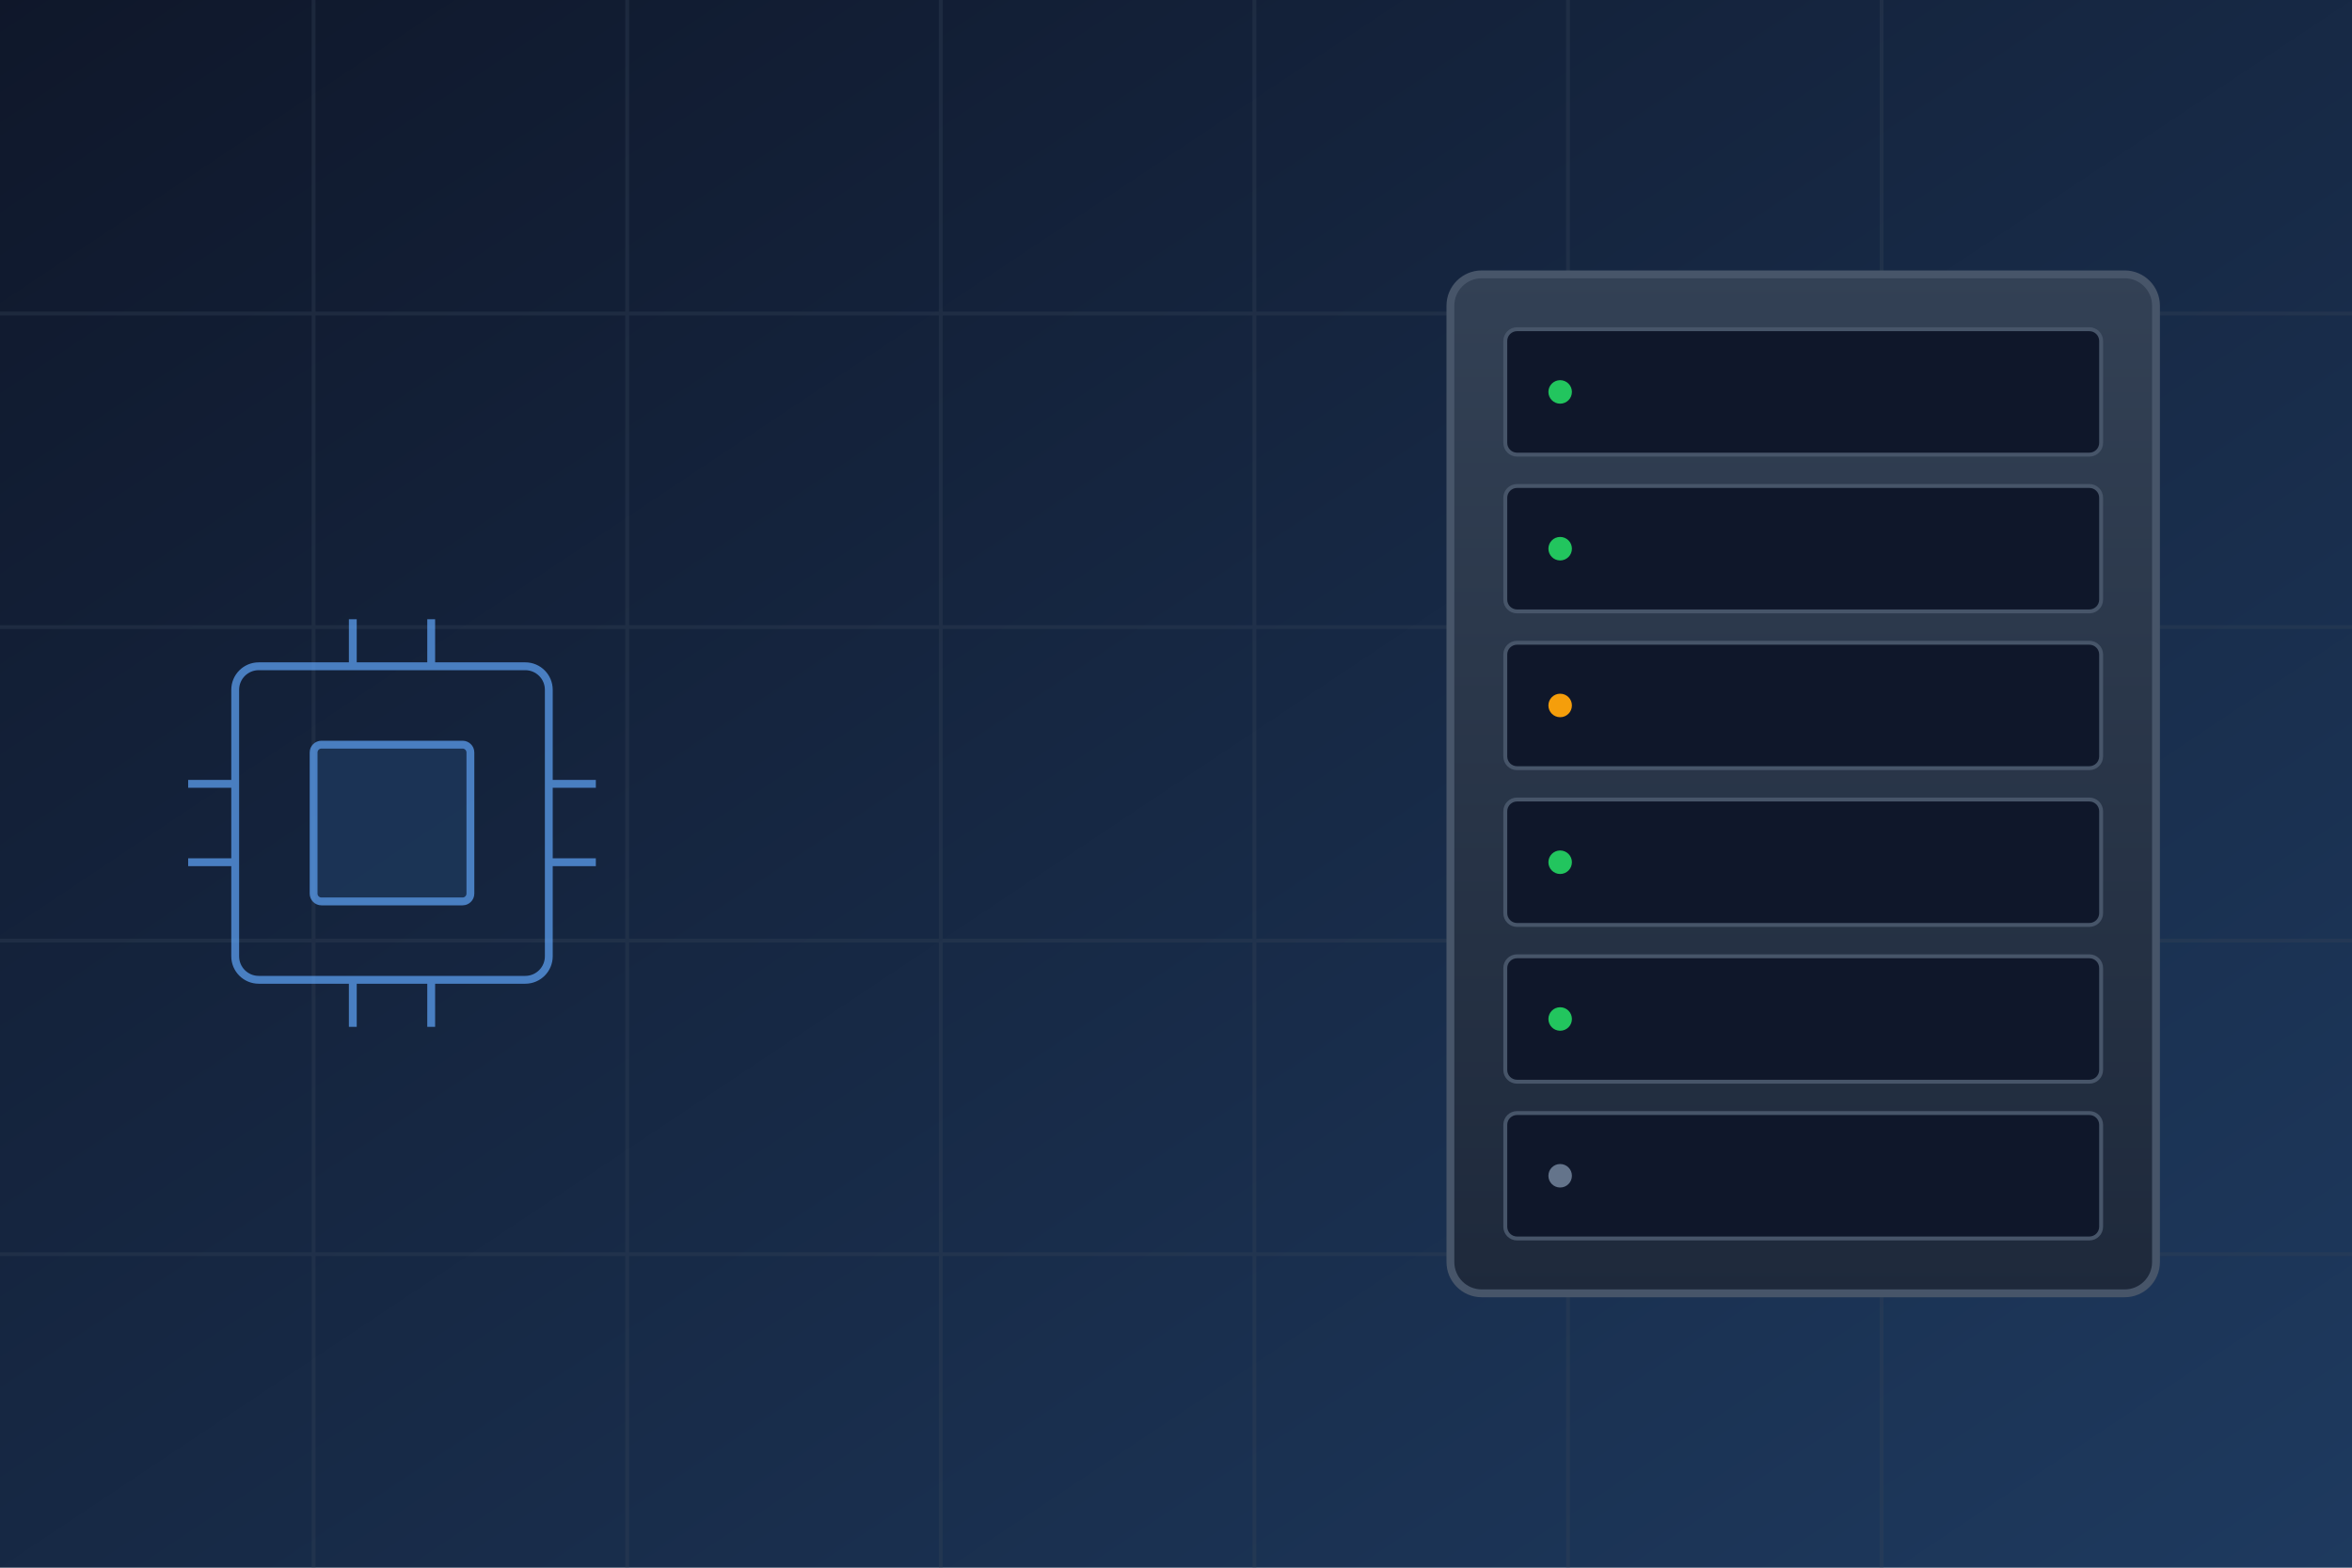
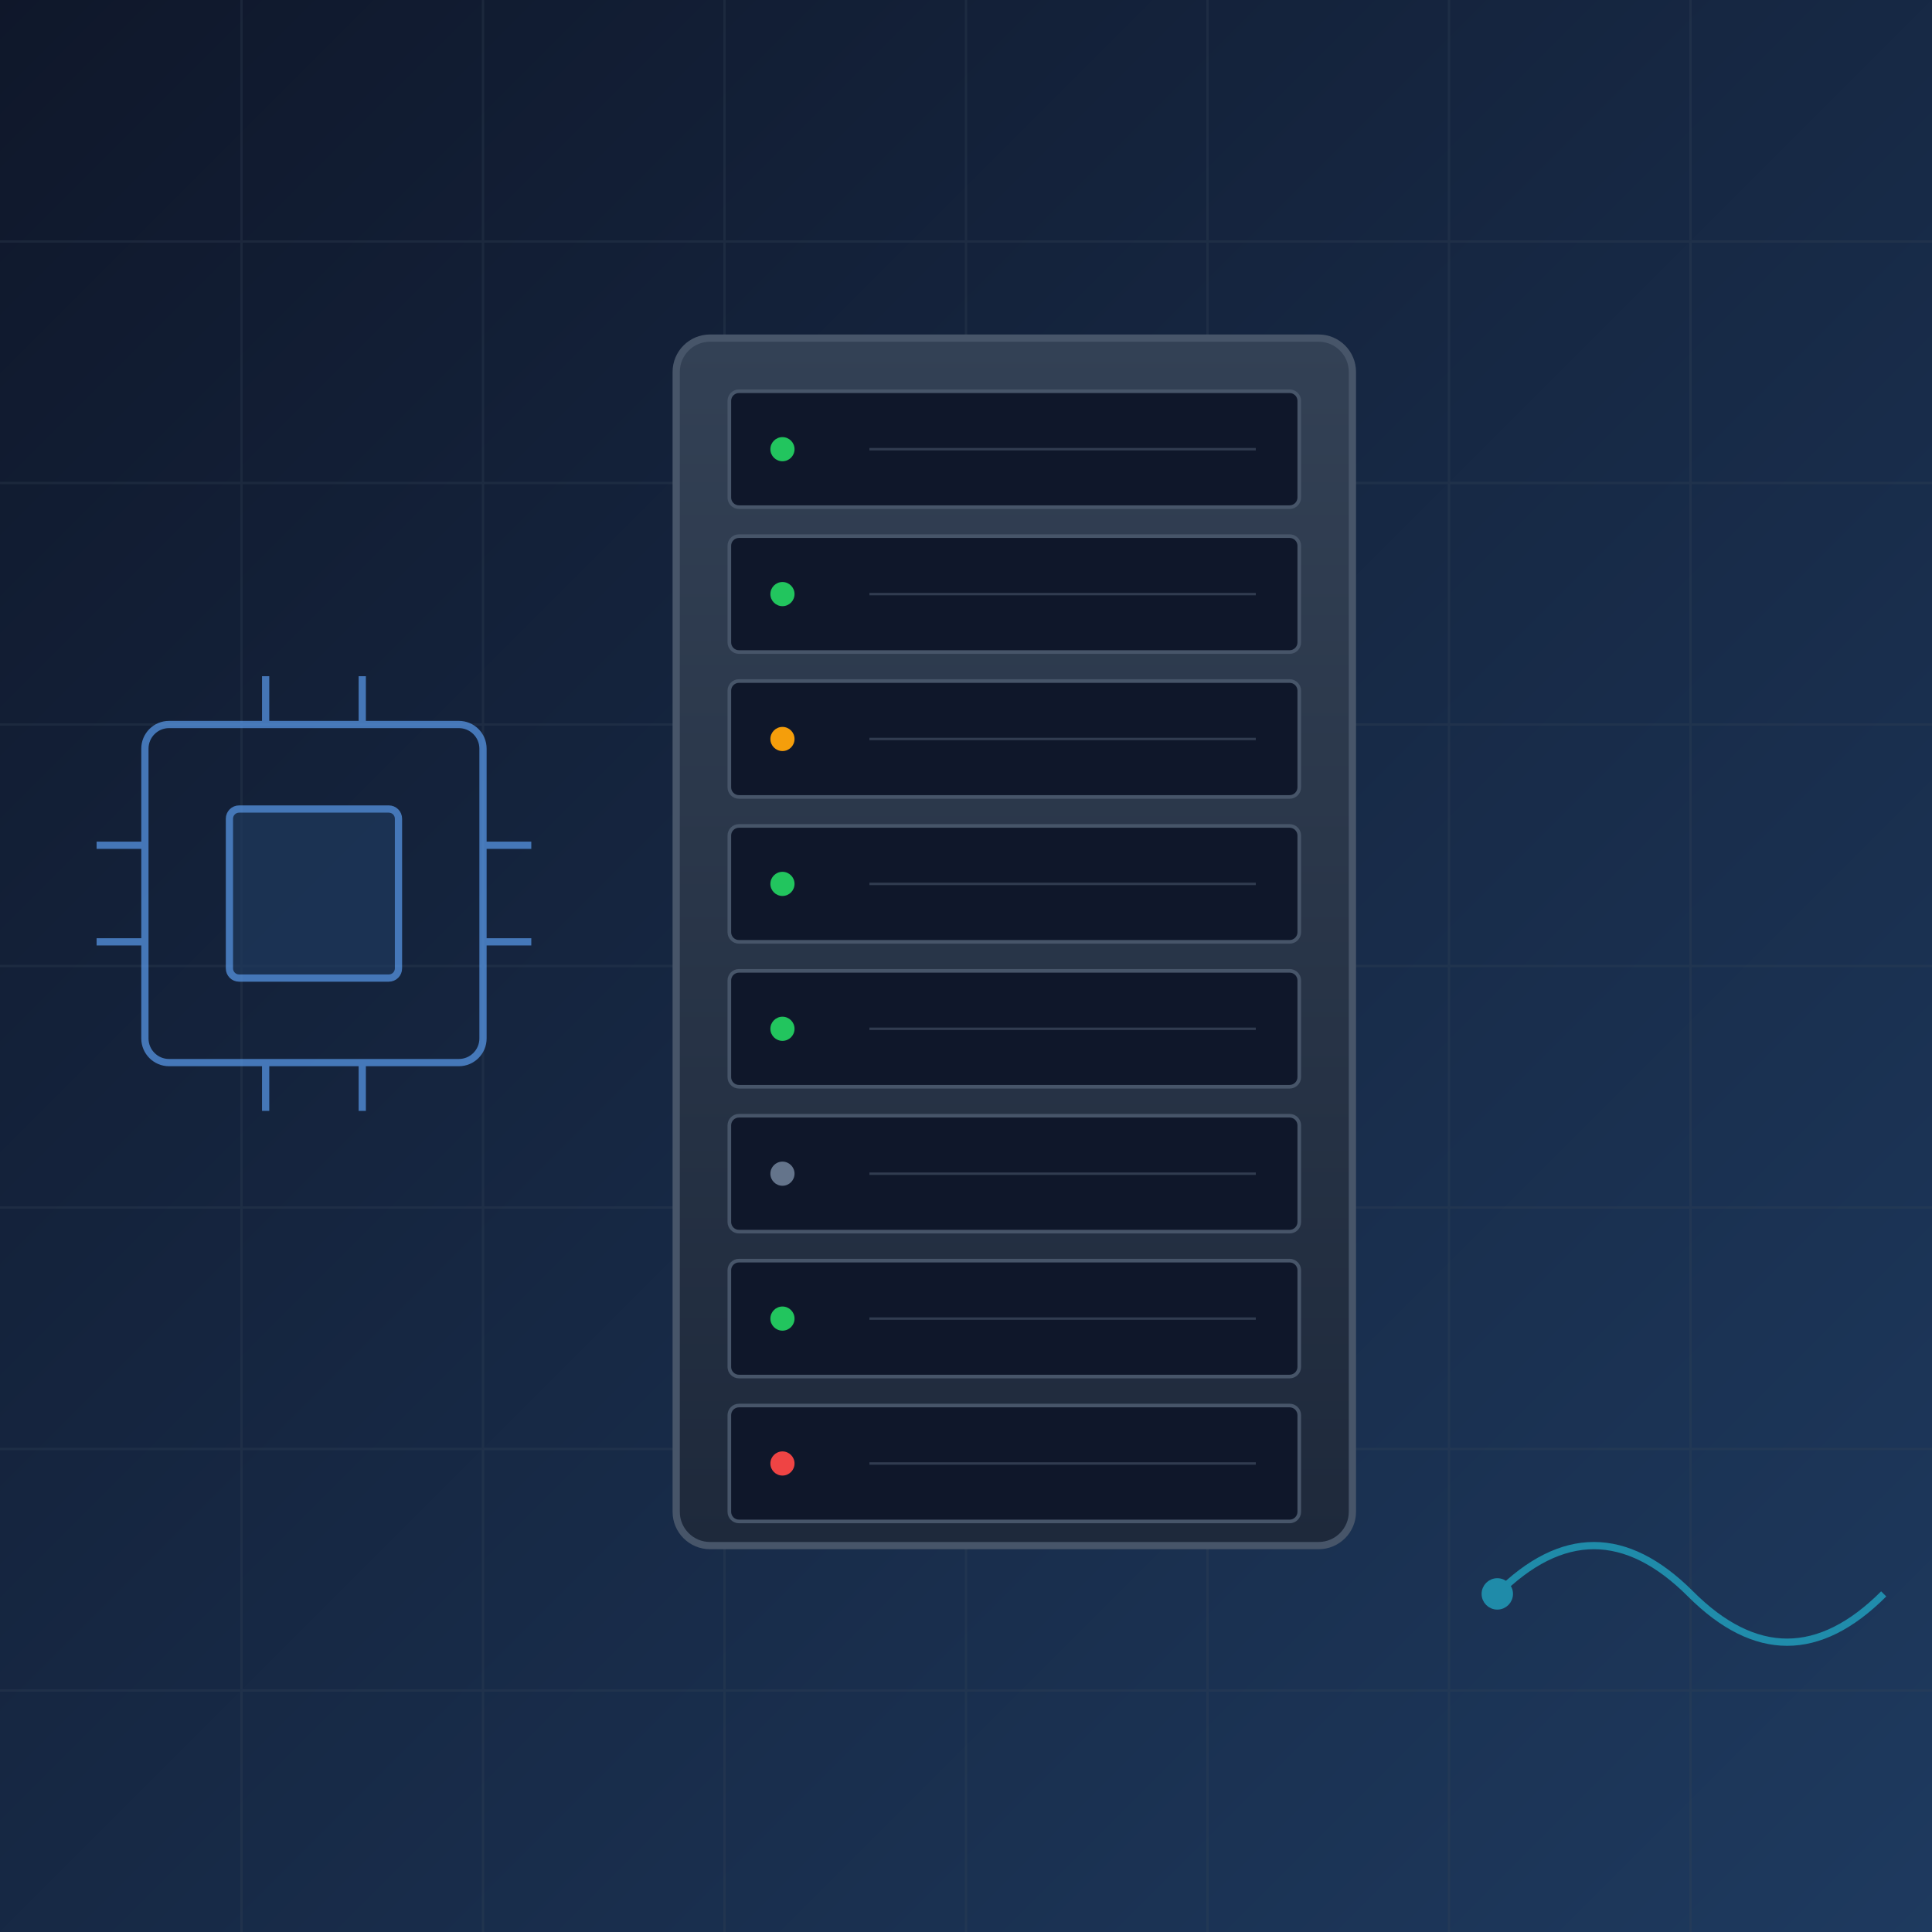
- <svg xmlns="http://www.w3.org/2000/svg" viewBox="0 0 600 400" preserveAspectRatio="xMidYMid slice">
+ <svg xmlns="http://www.w3.org/2000/svg" viewBox="0 0 800 800" preserveAspectRatio="xMidYMid slice">
  <defs>
    <linearGradient id="bg" x1="0" y1="0" x2="1" y2="1">
      <stop offset="0" stop-color="#0f172a" />
      <stop offset="1" stop-color="#1e3a5f" />
    </linearGradient>
    <linearGradient id="rack" x1="0" y1="0" x2="0" y2="1">
      <stop offset="0" stop-color="#334155" />
      <stop offset="1" stop-color="#1e293b" />
    </linearGradient>
  </defs>
-   <rect width="600" height="400" fill="url(#bg)" />
-   <g stroke="#334155" stroke-width="1" opacity="0.35">
-     <path d="M0 80 H600 M0 160 H600 M0 240 H600 M0 320 H600" />
-     <path d="M80 0 V400 M160 0 V400 M240 0 V400 M320 0 V400 M400 0 V400 M480 0 V400" />
+   <rect width="800" height="800" fill="url(#bg)" />
+   <g stroke="#334155" stroke-width="1" opacity="0.32">
+     <path d="M0 100 H800 M0 200 H800 M0 300 H800 M0 400 H800 M0 500 H800 M0 600 H800 M0 700 H800" />
+     <path d="M100 0 V800 M200 0 V800 M300 0 V800 M400 0 V800 M500 0 V800 M600 0 V800 M700 0 V800" />
  </g>
-   <g transform="translate(370,70)">
-     <rect width="180" height="260" rx="8" fill="url(#rack)" stroke="#475569" stroke-width="2" />
-     <g fill="#0f172a" stroke="#475569">
-       <rect x="14" y="14" width="152" height="32" rx="3" />
-       <rect x="14" y="54" width="152" height="32" rx="3" />
-       <rect x="14" y="94" width="152" height="32" rx="3" />
-       <rect x="14" y="134" width="152" height="32" rx="3" />
-       <rect x="14" y="174" width="152" height="32" rx="3" />
-       <rect x="14" y="214" width="152" height="32" rx="3" />
+   <g transform="translate(60,300)" fill="none" stroke="#60a5fa" stroke-width="3" opacity="0.65">
+     <rect x="0" y="0" width="140" height="140" rx="10" />
+     <rect x="35" y="35" width="70" height="70" rx="4" fill="#1e3a5f" />
+     <path d="M0 50 H-20 M0 90 H-20 M140 50 H160 M140 90 H160 M50 0 V-20 M90 0 V-20 M50 140 V160 M90 140 V160" />
+   </g>
+   <g transform="translate(280,140)">
+     <rect width="280" height="500" rx="14" fill="url(#rack)" stroke="#475569" stroke-width="3" />
+     <g fill="#0f172a" stroke="#475569" stroke-width="1.5">
+       <rect x="22" y="22" width="236" height="48" rx="4" />
+       <rect x="22" y="82" width="236" height="48" rx="4" />
+       <rect x="22" y="142" width="236" height="48" rx="4" />
+       <rect x="22" y="202" width="236" height="48" rx="4" />
+       <rect x="22" y="262" width="236" height="48" rx="4" />
+       <rect x="22" y="322" width="236" height="48" rx="4" />
+       <rect x="22" y="382" width="236" height="48" rx="4" />
+       <rect x="22" y="442" width="236" height="48" rx="4" />
    </g>
    <g>
-       <circle cx="28" cy="30" r="3" fill="#22c55e">
+       <circle cx="44" cy="46" r="5" fill="#22c55e">
        <animate attributeName="opacity" values="0.4;1;0.4" dur="2.1s" repeatCount="indefinite" />
      </circle>
-       <circle cx="28" cy="70" r="3" fill="#22c55e" />
-       <circle cx="28" cy="110" r="3" fill="#f59e0b">
+       <circle cx="44" cy="106" r="5" fill="#22c55e" />
+       <circle cx="44" cy="166" r="5" fill="#f59e0b">
        <animate attributeName="opacity" values="0.3;1;0.3" dur="1.4s" repeatCount="indefinite" />
      </circle>
-       <circle cx="28" cy="150" r="3" fill="#22c55e" />
-       <circle cx="28" cy="190" r="3" fill="#22c55e">
+       <circle cx="44" cy="226" r="5" fill="#22c55e" />
+       <circle cx="44" cy="286" r="5" fill="#22c55e">
        <animate attributeName="opacity" values="0.5;1;0.5" dur="2.7s" repeatCount="indefinite" />
      </circle>
-       <circle cx="28" cy="230" r="3" fill="#64748b" />
+       <circle cx="44" cy="346" r="5" fill="#64748b" />
+       <circle cx="44" cy="406" r="5" fill="#22c55e" />
+       <circle cx="44" cy="466" r="5" fill="#ef4444">
+         <animate attributeName="opacity" values="0.4;1;0.4" dur="1.1s" repeatCount="indefinite" />
+       </circle>
+     </g>
+     <g stroke="#475569" stroke-width="1" opacity="0.6">
+       <path d="M80 46 H240 M80 106 H240 M80 166 H240 M80 226 H240 M80 286 H240 M80 346 H240 M80 406 H240 M80 466 H240" />
    </g>
  </g>
-   <g transform="translate(60,170)" fill="none" stroke="#60a5fa" stroke-width="2" opacity="0.7">
-     <rect x="0" y="0" width="80" height="80" rx="6" />
-     <rect x="20" y="20" width="40" height="40" rx="2" fill="#1e3a5f" />
-     <path d="M0 30 H-12 M0 50 H-12 M80 30 H92 M80 50 H92 M30 0 V-12 M50 0 V-12 M30 80 V92 M50 80 V92" />
+   <g transform="translate(620,560)" fill="none" stroke="#22d3ee" stroke-width="3" opacity="0.55">
+     <path d="M0 100 Q40 60 80 100 T160 100" />
+     <circle cx="0" cy="100" r="5" fill="#22d3ee" />
  </g>
</svg>
